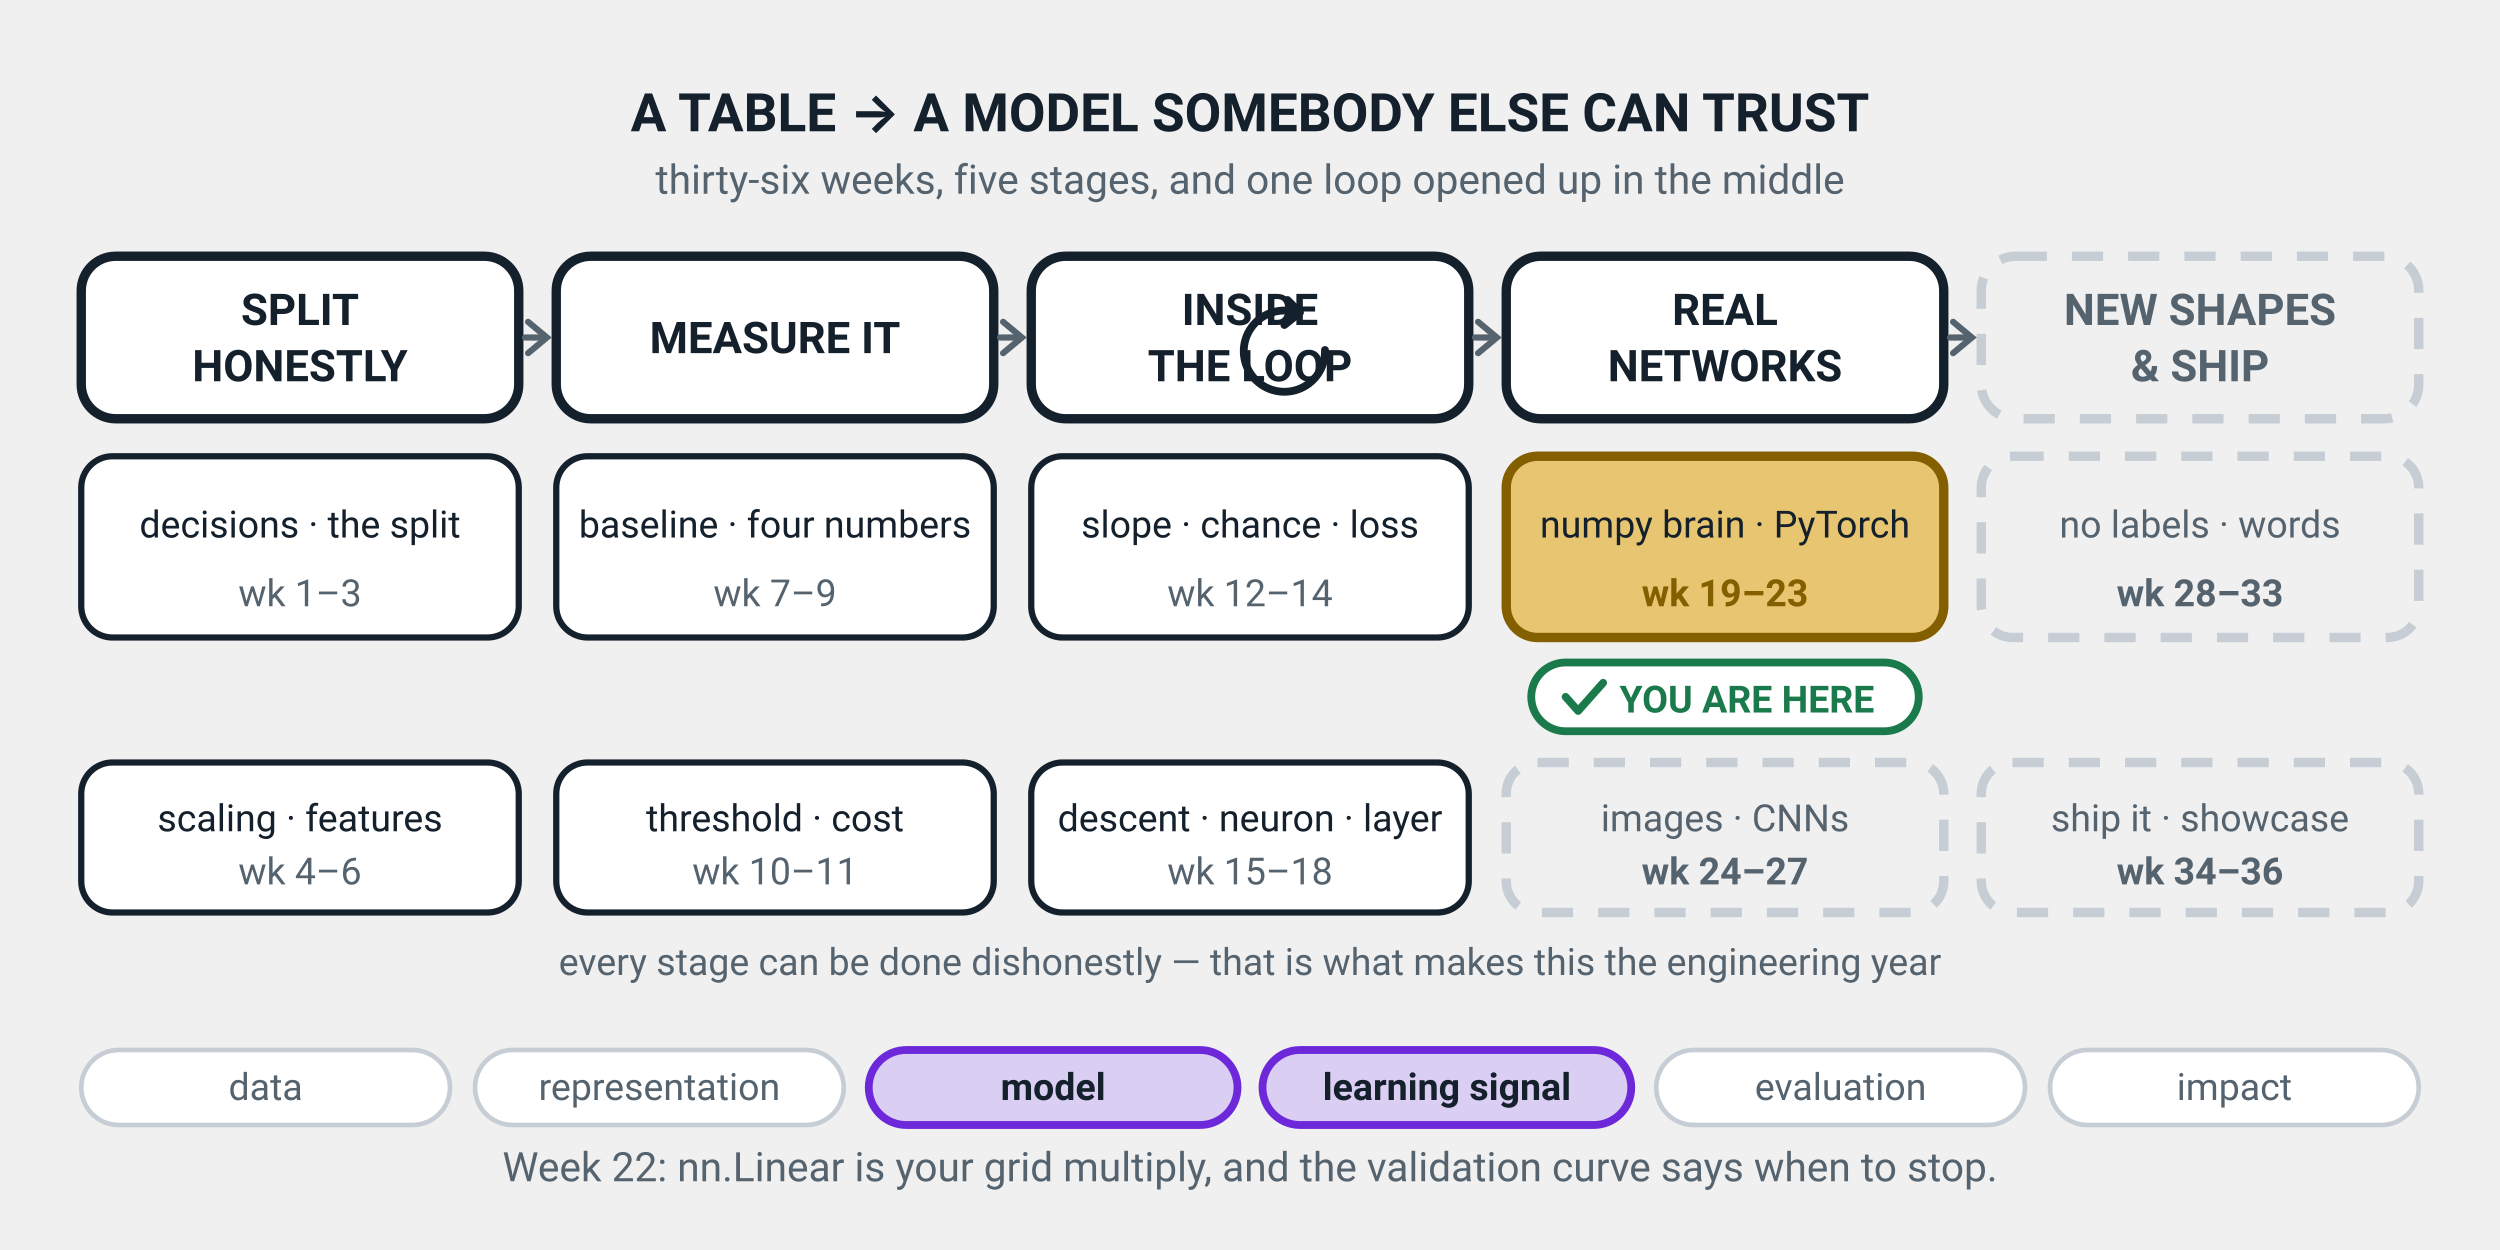
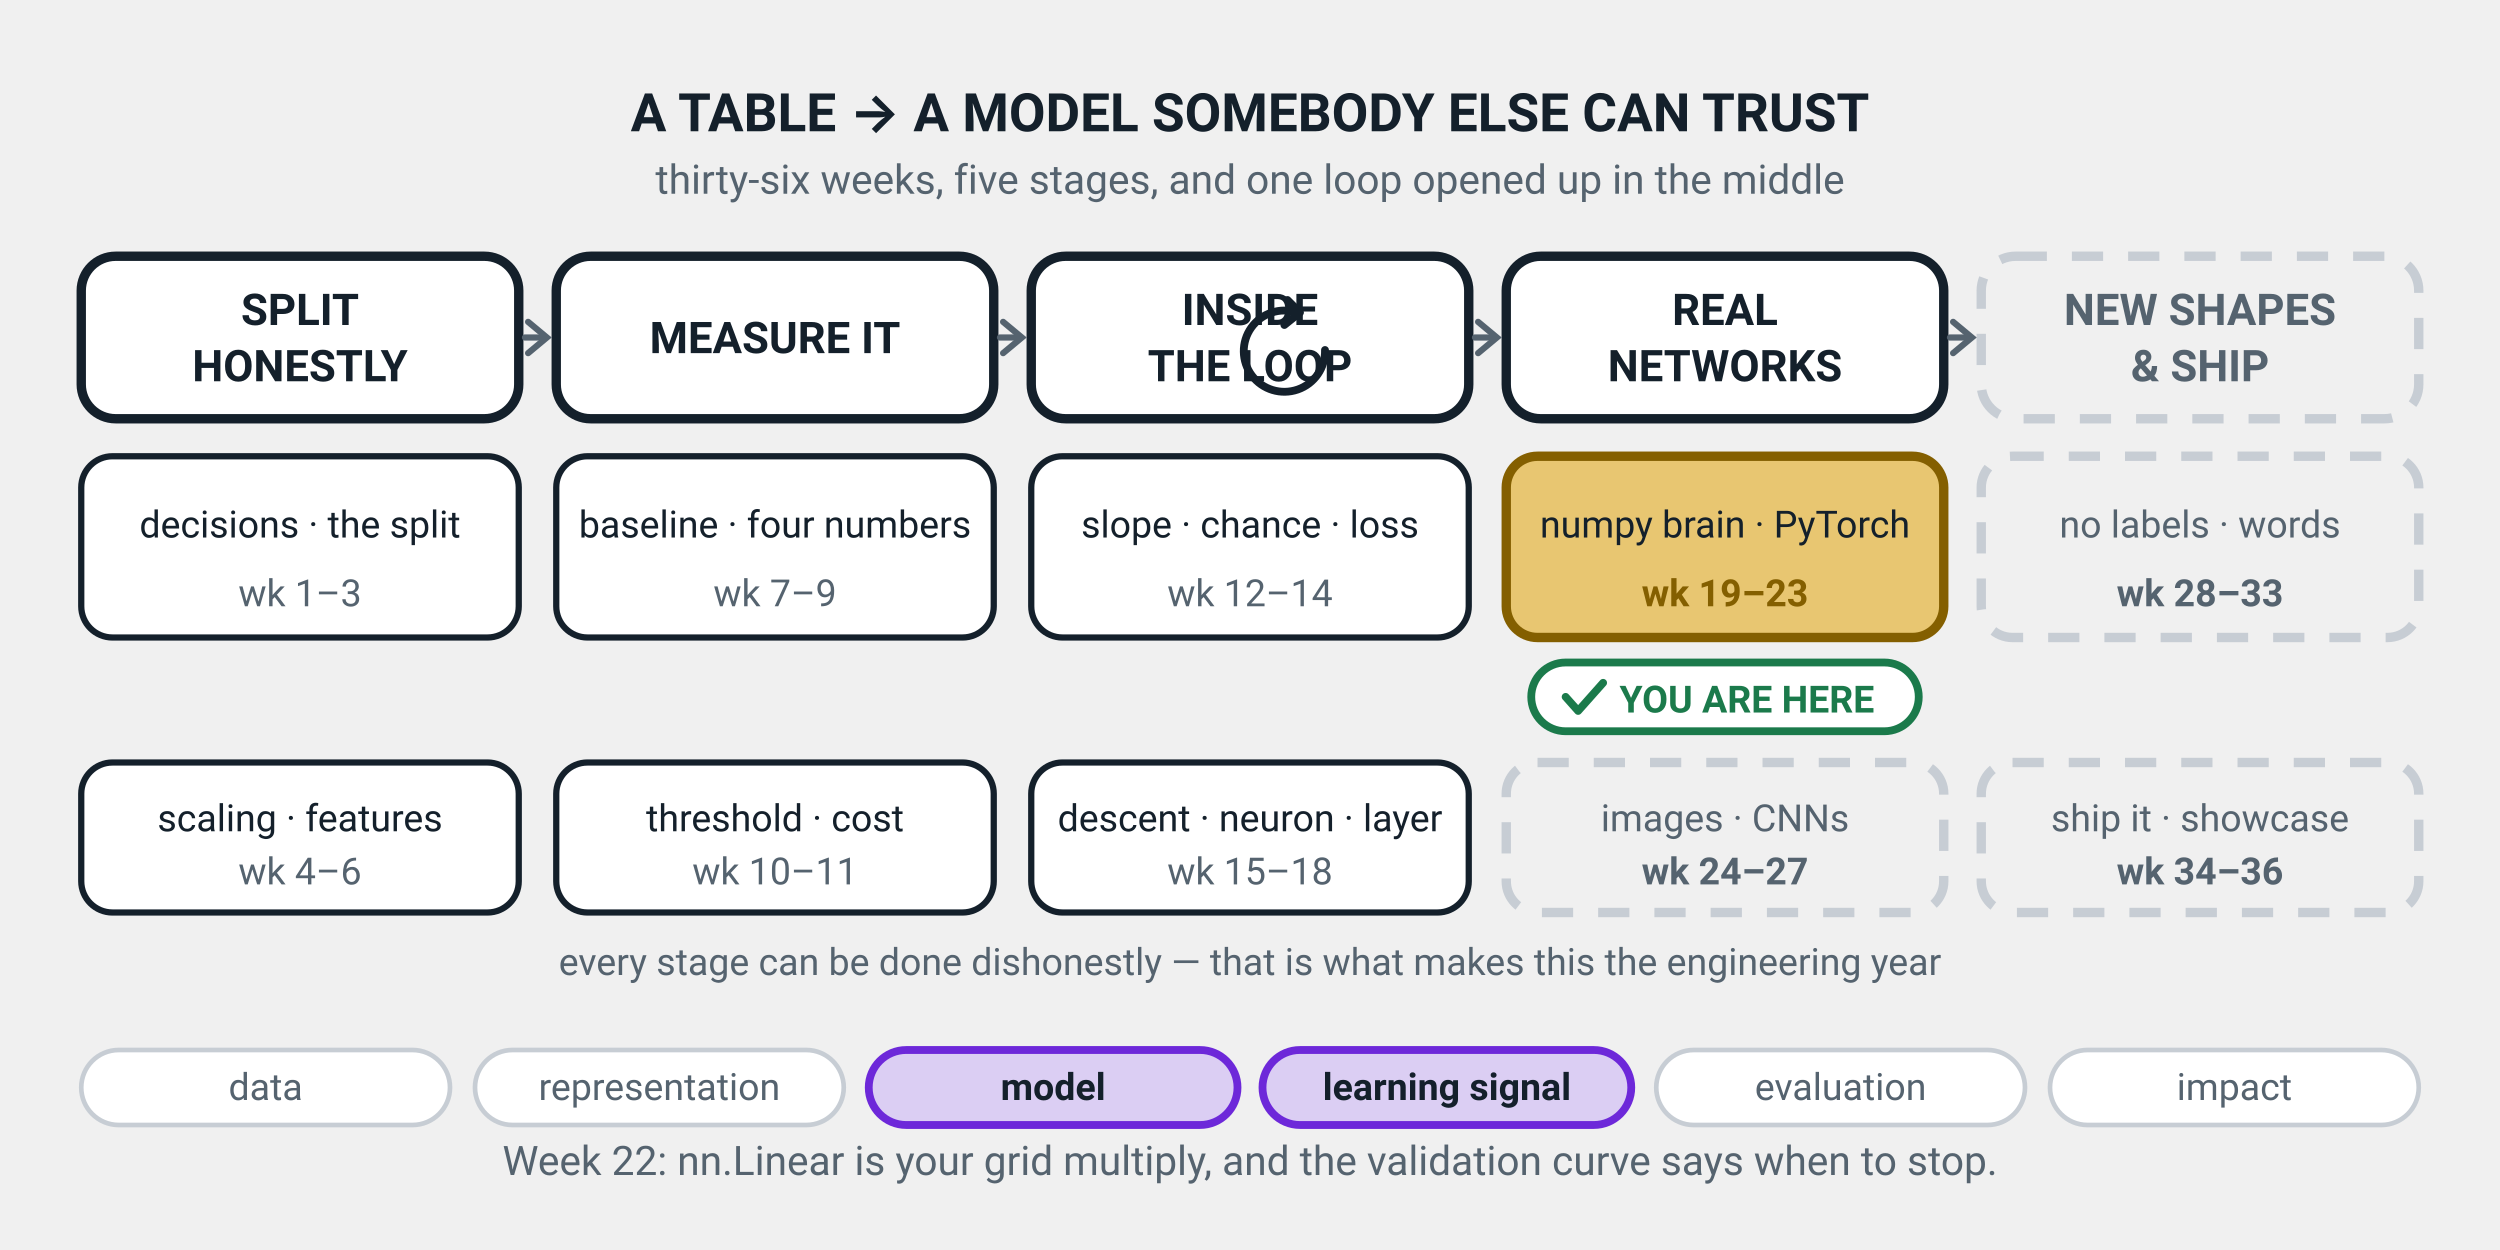
<svg xmlns="http://www.w3.org/2000/svg" viewBox="0 0 800 400" role="img" aria-labelledby="t d" font-family="ui-sans-serif, system-ui, -apple-system, 'Segoe UI', Roboto, sans-serif">
  <text x="400" y="42" text-anchor="middle" font-size="17" font-weight="700" fill="#14202B">
    A TABLE  →  A MODEL SOMEBODY ELSE CAN TRUST</text>
  <text x="400" y="62" text-anchor="middle" font-size="13" fill="#55636F">
    thirty-six weeks, five stages, and one loop opened up in the middle</text>
  <g>
    <rect x="26" y="82" width="140" height="52" rx="11" fill="#FFFFFF" stroke="#14202B" stroke-width="3" />
    <text x="96" y="104" text-anchor="middle" font-size="14" font-weight="700" fill="#14202B">SPLIT</text>
    <text x="96" y="122" text-anchor="middle" font-size="14" font-weight="700" fill="#14202B">HONESTLY</text>
    <rect x="26" y="146" width="140" height="58" rx="10" fill="#FFFFFF" stroke="#14202B" stroke-width="2" />
    <text x="96" y="172" text-anchor="middle" font-size="12" fill="#14202B">decisions · the split</text>
    <text x="96" y="194" text-anchor="middle" font-size="12" fill="#55636F">wk 1–3</text>
    <rect x="26" y="244" width="140" height="48" rx="10" fill="#FFFFFF" stroke="#14202B" stroke-width="2" />
    <text x="96" y="266" text-anchor="middle" font-size="12" fill="#14202B">scaling · features</text>
    <text x="96" y="283" text-anchor="middle" font-size="12" fill="#55636F">wk 4–6</text>
  </g>
  <g>
    <rect x="178" y="82" width="140" height="52" rx="11" fill="#FFFFFF" stroke="#14202B" stroke-width="3" />
    <text x="248" y="113" text-anchor="middle" font-size="14" font-weight="700" fill="#14202B">MEASURE IT</text>
    <rect x="178" y="146" width="140" height="58" rx="10" fill="#FFFFFF" stroke="#14202B" stroke-width="2" />
    <text x="248" y="172" text-anchor="middle" font-size="12" fill="#14202B">baseline · four numbers</text>
    <text x="248" y="194" text-anchor="middle" font-size="12" fill="#55636F">wk 7–9</text>
    <rect x="178" y="244" width="140" height="48" rx="10" fill="#FFFFFF" stroke="#14202B" stroke-width="2" />
    <text x="248" y="266" text-anchor="middle" font-size="12" fill="#14202B">threshold · cost</text>
    <text x="248" y="283" text-anchor="middle" font-size="12" fill="#55636F">wk 10–11</text>
  </g>
  <g>
    <rect x="330" y="82" width="140" height="52" rx="11" fill="#FFFFFF" stroke="#14202B" stroke-width="3" />
    <text x="400" y="104" text-anchor="middle" font-size="14" font-weight="700" fill="#14202B">INSIDE</text>
    <text x="400" y="122" text-anchor="middle" font-size="14" font-weight="700" fill="#14202B">THE LOOP</text>
    <path d="M424 112 a 13 13 0 1 1 -9 -12" fill="none" stroke="#14202B" stroke-width="2.5" stroke-linecap="round" />
    <path d="M412 96 l4 4 -5 4" fill="none" stroke="#14202B" stroke-width="2.5" stroke-linecap="round" stroke-linejoin="round" />
    <rect x="330" y="146" width="140" height="58" rx="10" fill="#FFFFFF" stroke="#14202B" stroke-width="2" />
    <text x="400" y="172" text-anchor="middle" font-size="12" fill="#14202B">slope · chance · loss</text>
    <text x="400" y="194" text-anchor="middle" font-size="12" fill="#55636F">wk 12–14</text>
    <rect x="330" y="244" width="140" height="48" rx="10" fill="#FFFFFF" stroke="#14202B" stroke-width="2" />
    <text x="400" y="266" text-anchor="middle" font-size="12" fill="#14202B">descent · neuron · layer</text>
    <text x="400" y="283" text-anchor="middle" font-size="12" fill="#55636F">wk 15–18</text>
  </g>
  <g>
    <rect x="482" y="82" width="140" height="52" rx="11" fill="#FFFFFF" stroke="#14202B" stroke-width="3" />
    <text x="552" y="104" text-anchor="middle" font-size="14" font-weight="700" fill="#14202B">REAL</text>
    <text x="552" y="122" text-anchor="middle" font-size="14" font-weight="700" fill="#14202B">NETWORKS</text>
    <rect x="482" y="146" width="140" height="58" rx="10" fill="#E8C671" stroke="#845F00" stroke-width="3" />
    <text x="552" y="172" text-anchor="middle" font-size="12" fill="#14202B">numpy brain · PyTorch</text>
    <text x="552" y="194" text-anchor="middle" font-size="12" font-weight="700" fill="#845F00">wk 19–23</text>
    <rect x="490" y="212" width="124" height="22" rx="11" fill="#FFFFFF" stroke="#1B7A4B" stroke-width="2.5" />
    <path d="M501 223 l4 4.5 l8 -9" fill="none" stroke="#1B7A4B" stroke-width="2.5" stroke-linecap="round" stroke-linejoin="round" />
    <text x="559" y="228" text-anchor="middle" font-size="12" font-weight="700" fill="#1B7A4B">YOU ARE HERE</text>
    <rect x="482" y="244" width="140" height="48" rx="10" fill="none" stroke="#C7CDD4" stroke-width="3" stroke-dasharray="10 8" />
    <text x="552" y="266" text-anchor="middle" font-size="12" fill="#55636F">images · CNNs</text>
    <text x="552" y="283" text-anchor="middle" font-size="12" font-weight="700" fill="#55636F">wk 24–27</text>
  </g>
  <g>
    <rect x="634" y="82" width="140" height="52" rx="11" fill="none" stroke="#C7CDD4" stroke-width="3" stroke-dasharray="10 8" />
    <text x="704" y="104" text-anchor="middle" font-size="14" font-weight="700" fill="#55636F">NEW SHAPES</text>
    <text x="704" y="122" text-anchor="middle" font-size="14" font-weight="700" fill="#55636F">&amp; SHIP</text>
    <rect x="634" y="146" width="140" height="58" rx="10" fill="none" stroke="#C7CDD4" stroke-width="3" stroke-dasharray="10 8" />
    <text x="704" y="172" text-anchor="middle" font-size="12" fill="#55636F">no labels · words</text>
    <text x="704" y="194" text-anchor="middle" font-size="12" font-weight="700" fill="#55636F">wk 28–33</text>
    <rect x="634" y="244" width="140" height="48" rx="10" fill="none" stroke="#C7CDD4" stroke-width="3" stroke-dasharray="10 8" />
    <text x="704" y="266" text-anchor="middle" font-size="12" fill="#55636F">ship it · showcase</text>
    <text x="704" y="283" text-anchor="middle" font-size="12" font-weight="700" fill="#55636F">wk 34–36</text>
  </g>
  <g stroke="#55636F" stroke-width="2" fill="none" stroke-linecap="round">
    <path d="M168 108 L174 108" />
    <path d="M169 103 l6 5 -6 5" />
    <path d="M320 108 L326 108" />
    <path d="M321 103 l6 5 -6 5" />
    <path d="M472 108 L478 108" />
    <path d="M473 103 l6 5 -6 5" />
    <path d="M624 108 L630 108" />
    <path d="M625 103 l6 5 -6 5" />
  </g>
  <text x="400" y="312" text-anchor="middle" font-size="12" fill="#55636F">
    every stage can be done dishonestly — that is what makes this the engineering year</text>
  <g font-size="12" text-anchor="middle">
    <rect x="26" y="336" width="118" height="24" rx="12" fill="#FFFFFF" stroke="#C7CDD4" stroke-width="1.5" />
    <text x="85" y="352" fill="#55636F">data</text>
    <rect x="152" y="336" width="118" height="24" rx="12" fill="#FFFFFF" stroke="#C7CDD4" stroke-width="1.5" />
    <text x="211" y="352" fill="#55636F">representation</text>
    <rect x="278" y="336" width="118" height="24" rx="12" fill="#DBCEF3" stroke="#6D28D9" stroke-width="2.5" />
    <text x="337" y="352" font-weight="700" fill="#14202B">model</text>
    <rect x="404" y="336" width="118" height="24" rx="12" fill="#DBCEF3" stroke="#6D28D9" stroke-width="2.5" />
    <text x="463" y="352" font-weight="700" fill="#14202B">learning signal</text>
    <rect x="530" y="336" width="118" height="24" rx="12" fill="#FFFFFF" stroke="#C7CDD4" stroke-width="1.5" />
    <text x="589" y="352" fill="#55636F">evaluation</text>
    <rect x="656" y="336" width="118" height="24" rx="12" fill="#FFFFFF" stroke="#C7CDD4" stroke-width="1.5" />
    <text x="715" y="352" fill="#55636F">impact</text>
  </g>
-   <text x="400" y="378" text-anchor="middle" font-size="13" fill="#55636F">
+   <text x="400" y="376" text-anchor="middle" font-size="13" fill="#55636F">
    Week 22: nn.Linear is your grid multiply, and the validation curve says when to stop.</text>
</svg>
